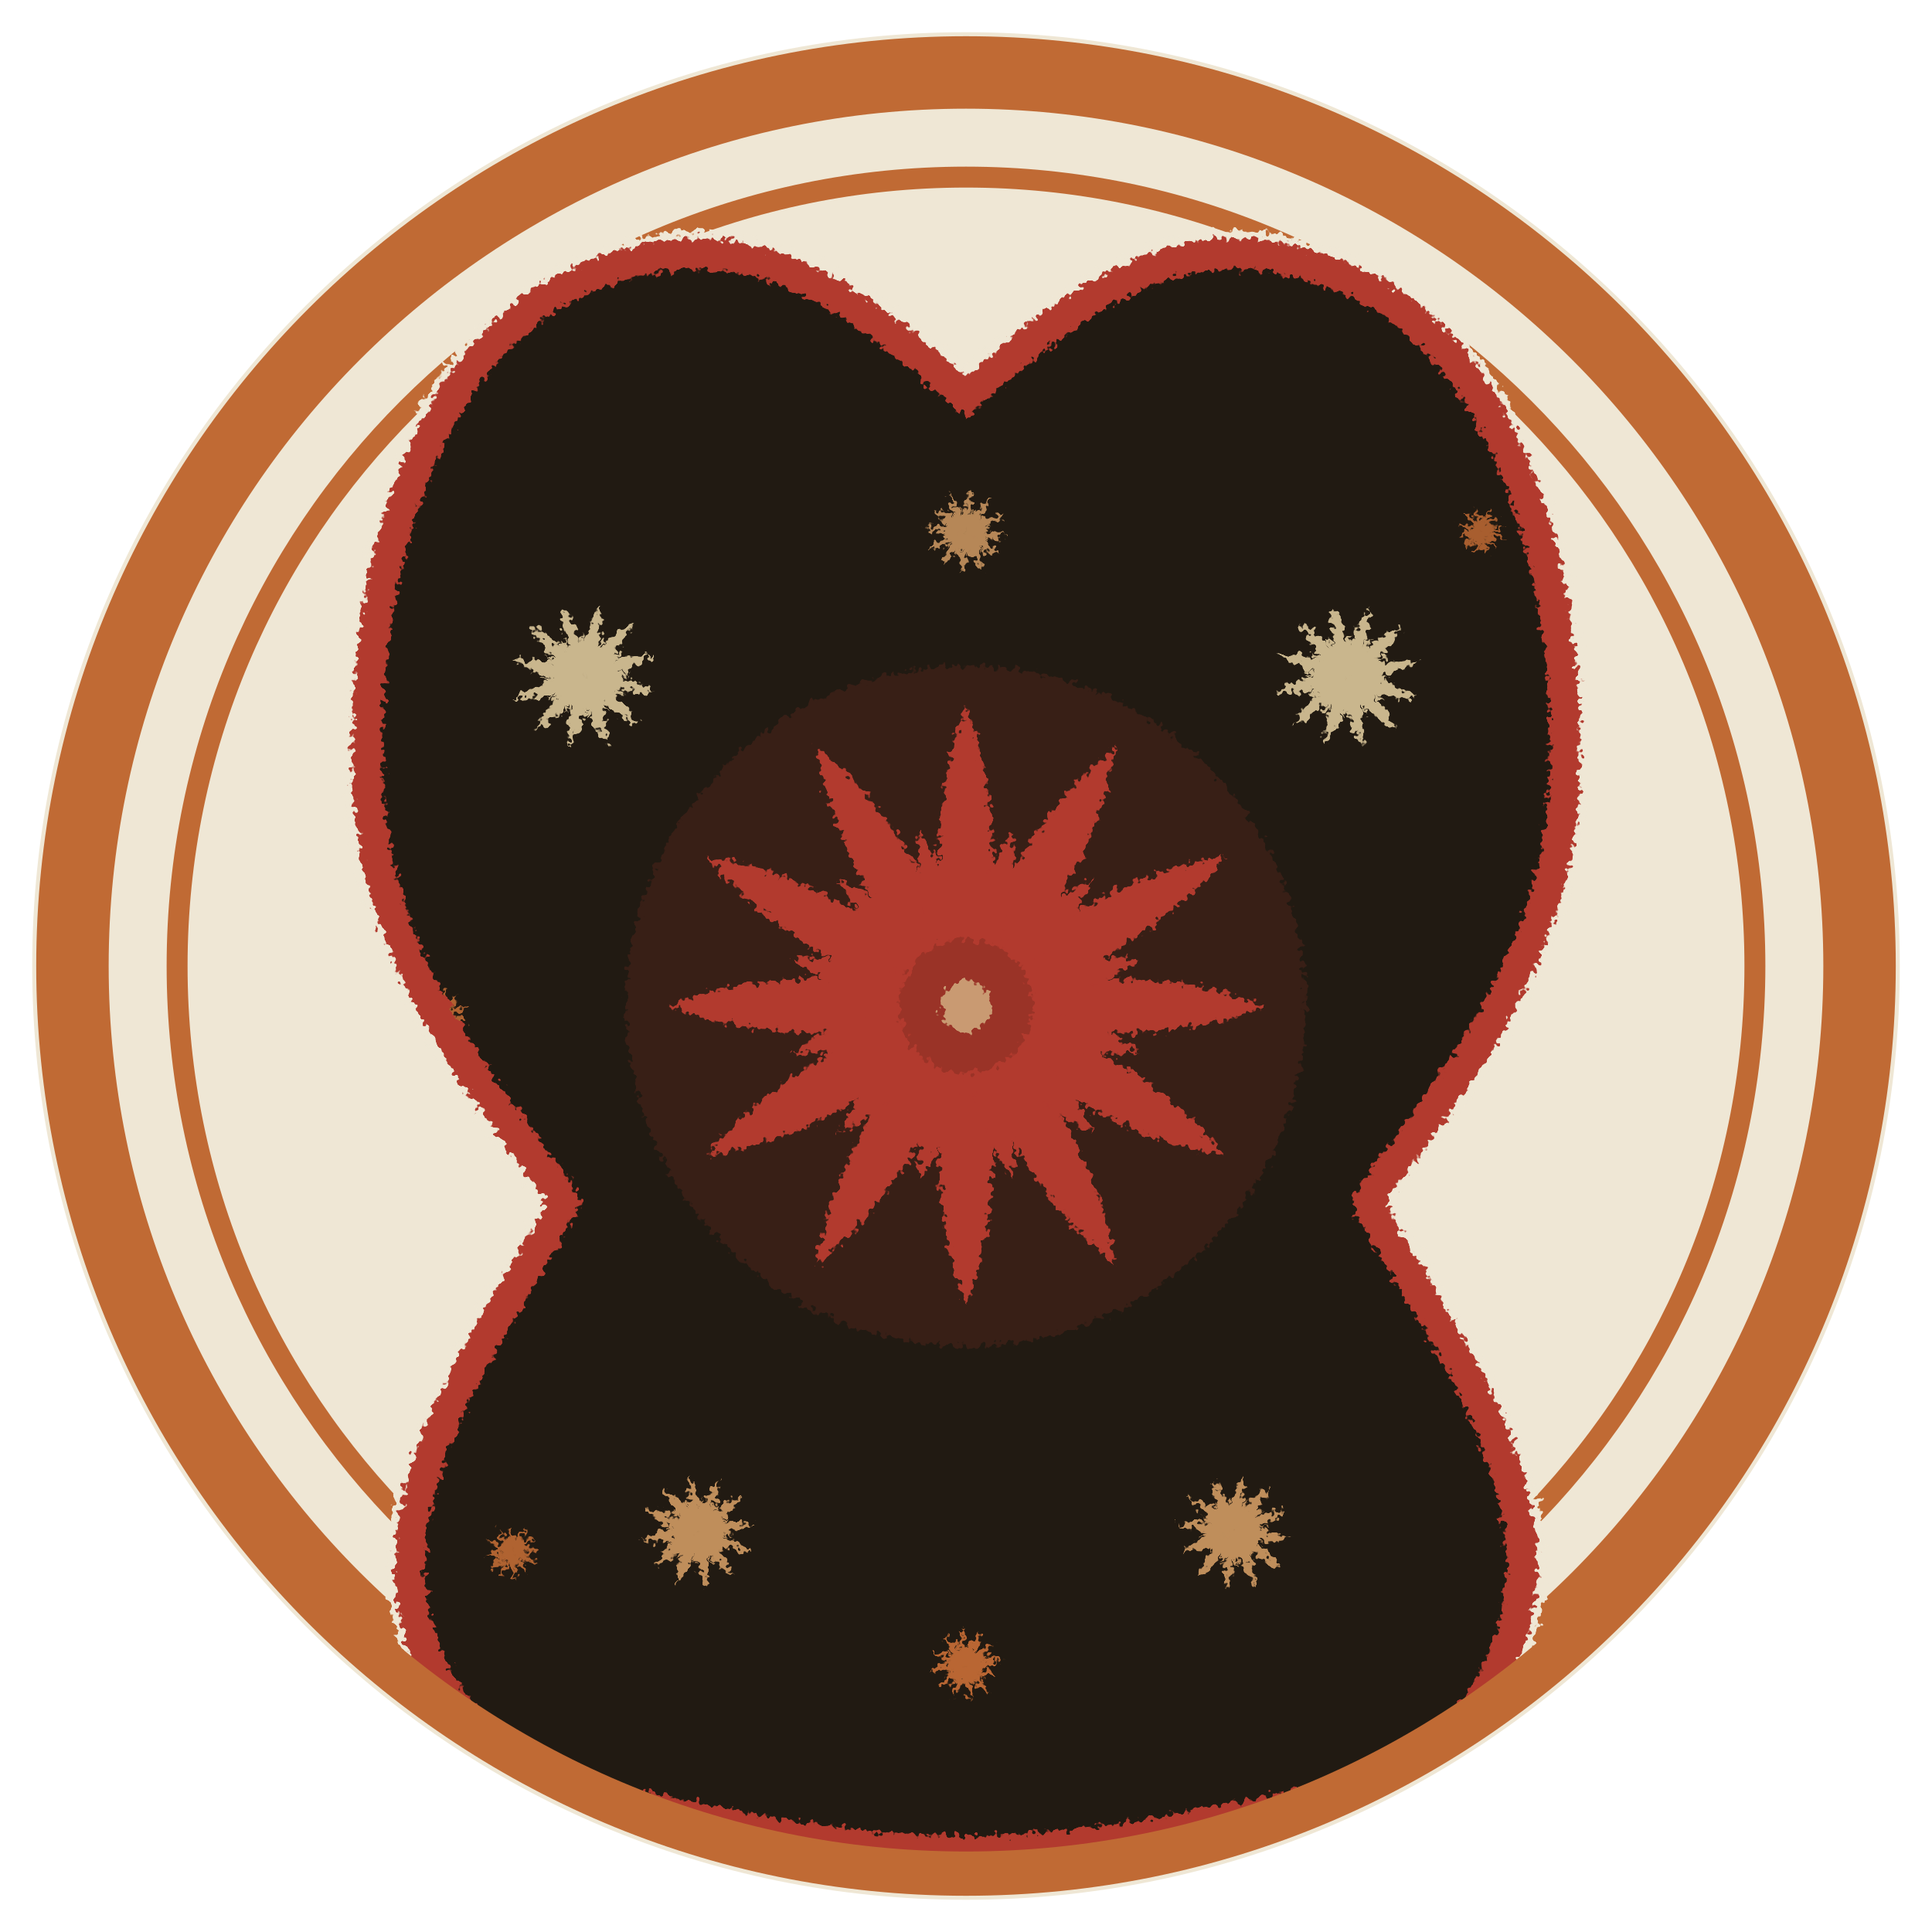
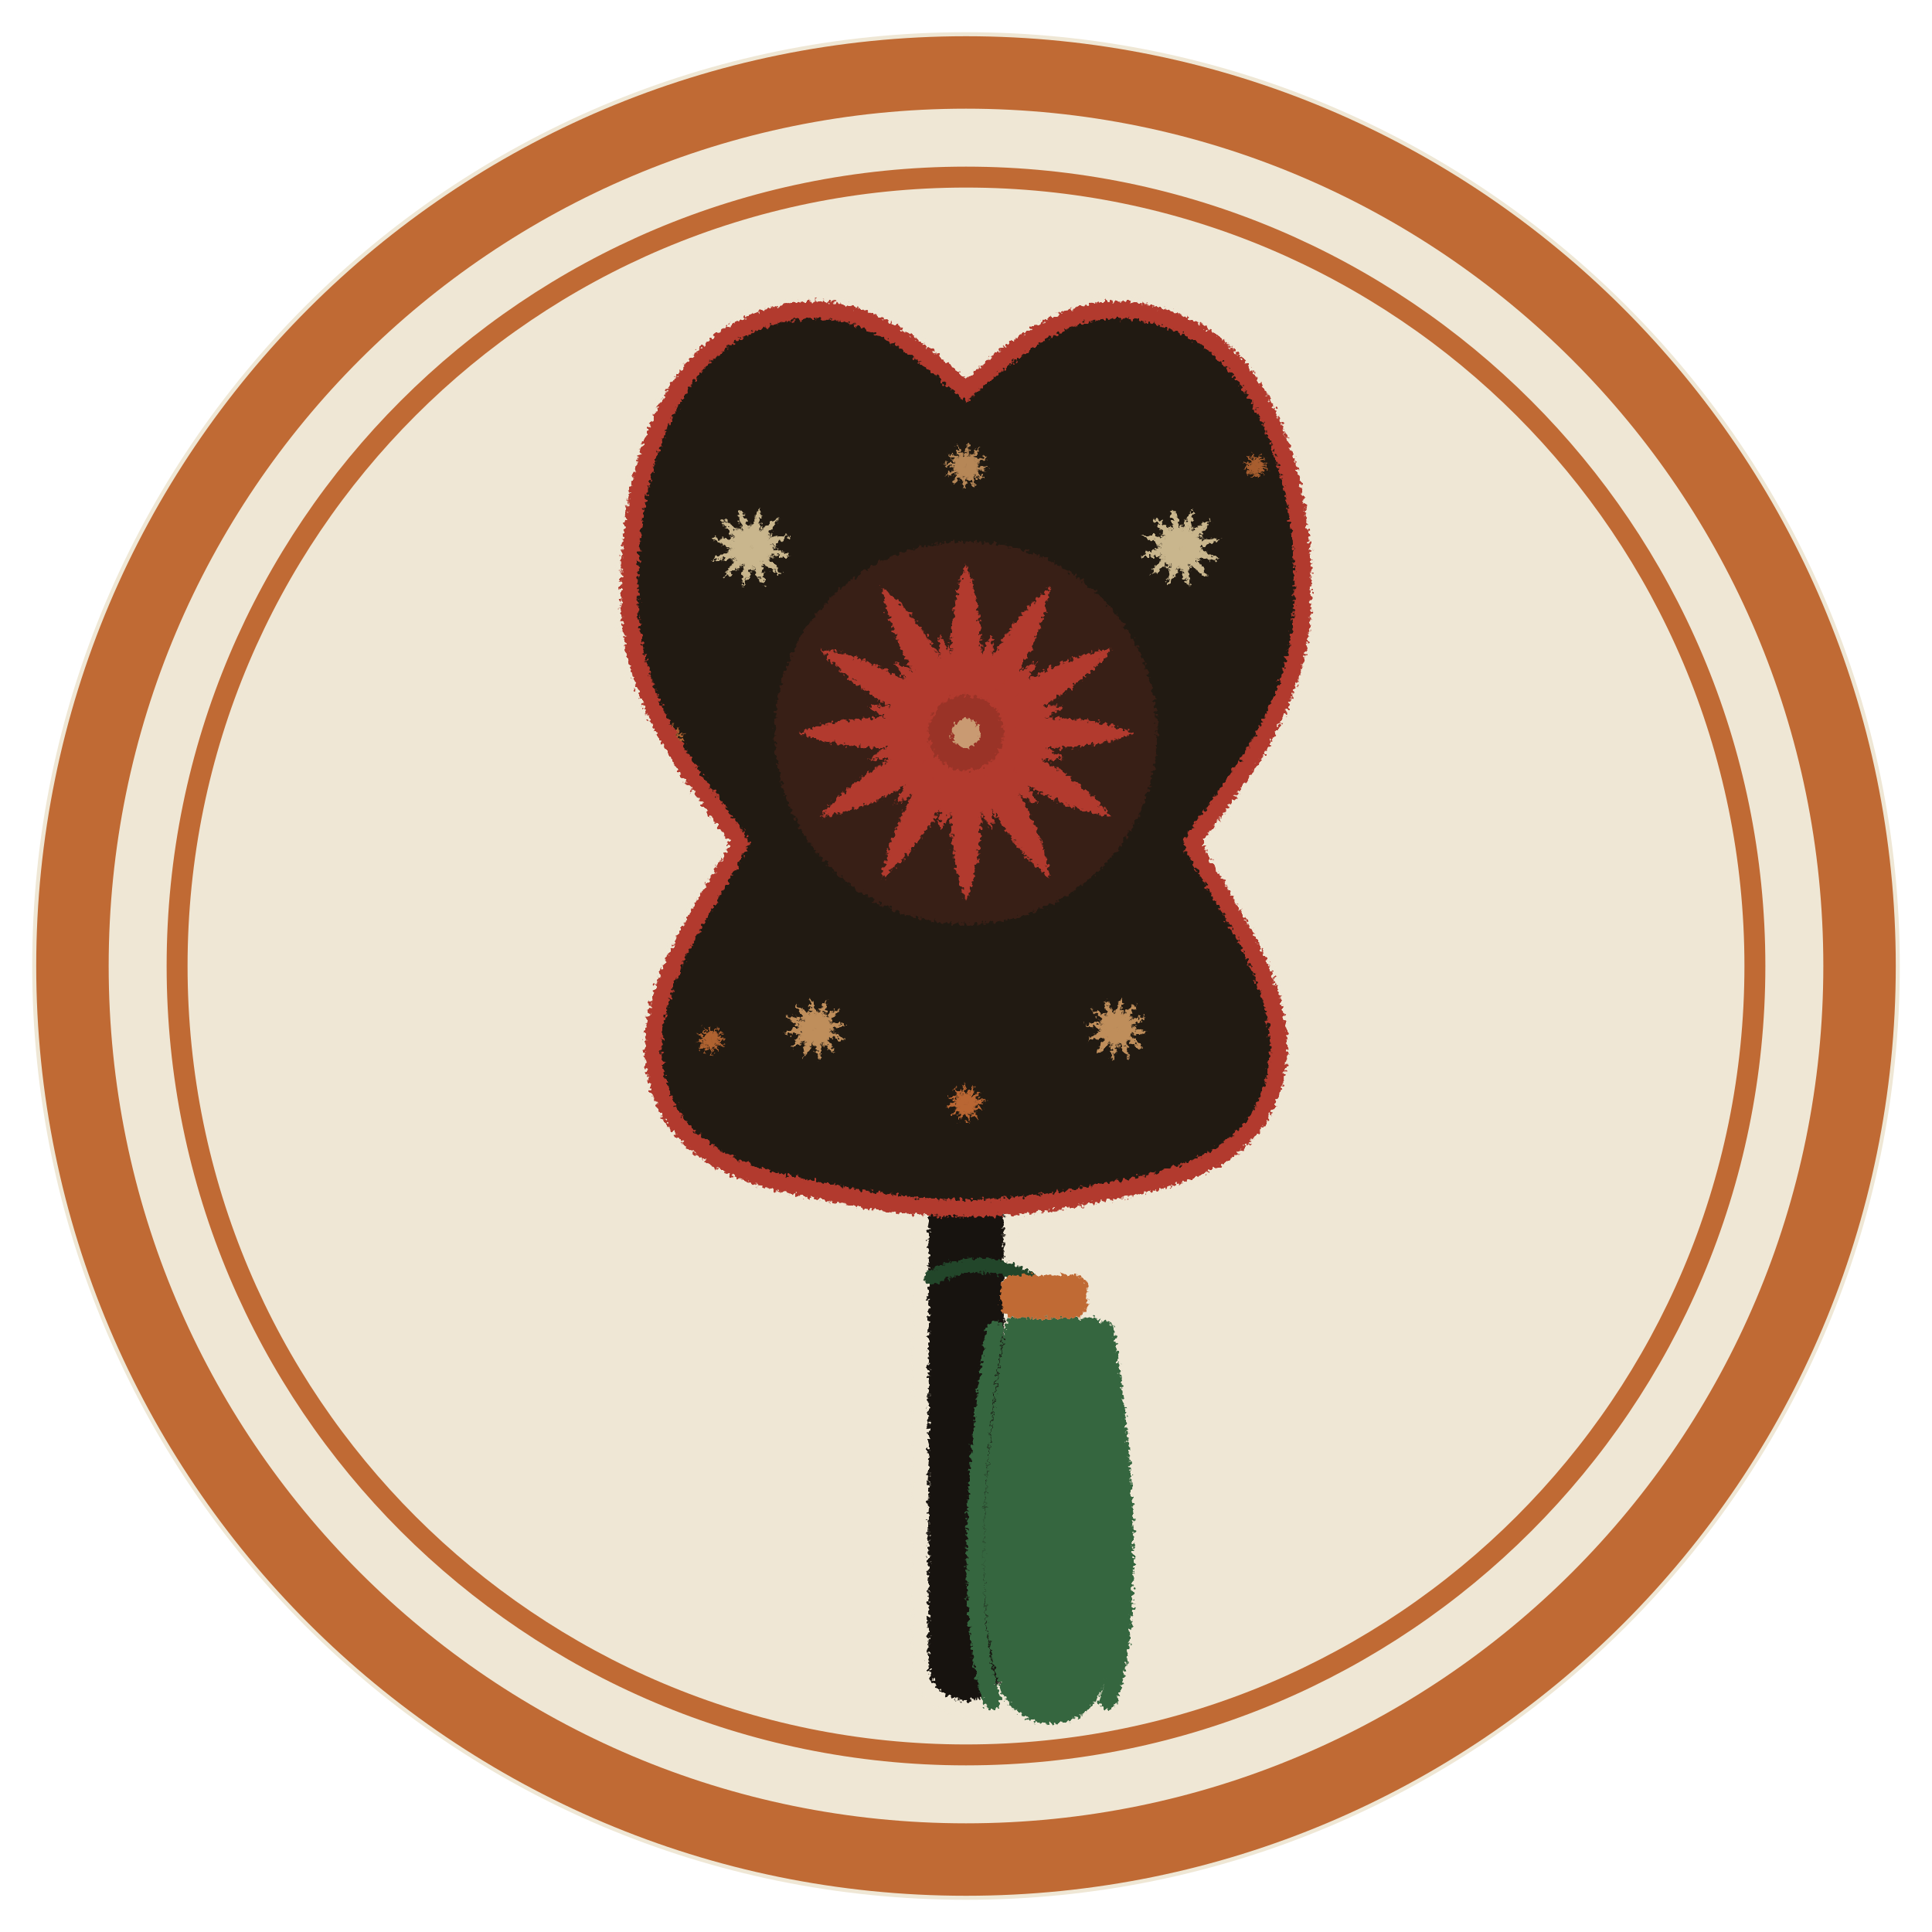
<svg xmlns="http://www.w3.org/2000/svg" viewBox="0 0 120 120" width="120" height="120">
  <defs>
    <filter id="ink" x="-8%" y="-8%" width="116%" height="116%">
      <feTurbulence type="fractalNoise" baseFrequency="0.78" numOctaves="2" seed="7" result="n" />
      <feDisplacementMap in="SourceGraphic" in2="n" scale="3.2" xChannelSelector="R" yChannelSelector="G" />
    </filter>
    <path id="petal" d="M0 0 C -7 -16 -5 -38 0 -50 C 5 -38 7 -16 0 0 Z" />
    <g id="mum">
      <g>
        <use href="#petal" transform="rotate(0)" />
        <use href="#petal" transform="rotate(30)" />
        <use href="#petal" transform="rotate(60)" />
        <use href="#petal" transform="rotate(90)" />
        <use href="#petal" transform="rotate(120)" />
        <use href="#petal" transform="rotate(150)" />
        <use href="#petal" transform="rotate(180)" />
        <use href="#petal" transform="rotate(210)" />
        <use href="#petal" transform="rotate(240)" />
        <use href="#petal" transform="rotate(270)" />
        <use href="#petal" transform="rotate(300)" />
        <use href="#petal" transform="rotate(330)" />
      </g>
      <g transform="scale(0.6)">
        <use href="#petal" transform="rotate(15)" />
        <use href="#petal" transform="rotate(45)" />
        <use href="#petal" transform="rotate(75)" />
        <use href="#petal" transform="rotate(105)" />
        <use href="#petal" transform="rotate(135)" />
        <use href="#petal" transform="rotate(165)" />
        <use href="#petal" transform="rotate(195)" />
        <use href="#petal" transform="rotate(225)" />
        <use href="#petal" transform="rotate(255)" />
        <use href="#petal" transform="rotate(285)" />
        <use href="#petal" transform="rotate(315)" />
        <use href="#petal" transform="rotate(345)" />
      </g>
    </g>
    <path id="fan" d="M200 96 C 168 66 150 64 128 72 C 96 84 82 128 84 172 C 86 210 112 236 122 252 C 112 272 92 296 92 324 C 94 352 112 366 150 372 C 168 376 184 378 200 378 C 216 378 232 376 250 372 C 288 366 306 352 308 324 C 308 296 288 272 278 252 C 288 236 314 210 316 172 C 318 128 304 84 272 72 C 250 64 232 66 200 96 Z" />
    <clipPath id="fanClip">
      <use href="#fan" />
    </clipPath>
    <clipPath id="badgeClip">
      <circle cx="60" cy="60" r="55" />
    </clipPath>
  </defs>
  <circle cx="60" cy="60" r="58" fill="#efe7d5" />
  <circle cx="60" cy="60" r="55.5" fill="none" stroke="#c06a34" stroke-width="4.5" />
  <circle cx="60" cy="60" r="49" fill="none" stroke="#c06a34" stroke-width="1.3" />
  <g clip-path="url(#badgeClip)">
-     <g transform="translate(-4 -6) scale(0.32)">
+     <g transform="translate(24 7) scale(0.18)">
      <g filter="url(#ink)">
        <g stroke="#efe7d5" fill="none" stroke-linejoin="round">
          <rect x="185" y="334" width="30" height="216" rx="15" stroke-width="7" />
          <use href="#fan" stroke-width="9" />
        </g>
        <rect x="187" y="336" width="26" height="212" rx="13" fill="#17130f" />
        <path d="M188 402 C 200 396 212 396 224 404" fill="none" stroke="#22462a" stroke-width="5" stroke-linecap="round" />
        <rect x="212" y="401" width="30" height="15" rx="5" fill="#c06a34" />
        <path d="M214 416 C 205 470 203 520 212 544 C 219 560 240 560 247 544 C 257 520 255 470 246 416 Z" fill="#35663f" />
        <path d="M210 420 C 201 476 201 526 209 548" fill="none" stroke="#35663f" stroke-width="6" stroke-linecap="round" />
        <path d="M248 420 C 257 476 257 526 249 548" fill="none" stroke="#35663f" stroke-width="6" stroke-linecap="round" />
        <use href="#fan" fill="#211a12" />
        <g clip-path="url(#fanClip)">
          <g fill="#dcc79a">
            <use href="#mum" transform="translate(126 150) scale(0.28) rotate(12)" opacity="0.9" />
            <use href="#mum" transform="translate(274 150) scale(0.28) rotate(-12)" opacity="0.9" />
          </g>
          <g fill="#d09a63">
            <use href="#mum" transform="translate(148 316) scale(0.22) rotate(22)" opacity="0.9" />
            <use href="#mum" transform="translate(252 316) scale(0.22) rotate(-22)" opacity="0.9" />
            <use href="#mum" transform="translate(200 122) scale(0.16) rotate(6)" opacity="0.85" />
          </g>
          <g fill="#c06a34">
            <use href="#mum" transform="translate(200 342) scale(0.14) rotate(-8)" opacity="0.95" />
            <use href="#mum" transform="translate(98 216) scale(0.11) rotate(40)" opacity="0.9" />
            <use href="#mum" transform="translate(304 268) scale(0.10) rotate(70)" opacity="0.88" />
            <use href="#mum" transform="translate(300 122) scale(0.095) rotate(18)" opacity="0.85" />
            <use href="#mum" transform="translate(112 320) scale(0.105) rotate(55)" opacity="0.9" />
          </g>
        </g>
        <use href="#fan" fill="none" stroke="#b23a2e" stroke-width="6" />
        <g transform="translate(200 214)">
          <circle r="66" fill="#b23a2e" opacity="0.16" />
          <use href="#mum" transform="scale(1.16)" fill="#b23a2e" />
          <circle r="13" fill="#9a3327" />
          <circle r="5" fill="#c99a72" />
        </g>
      </g>
    </g>
  </g>
</svg>
